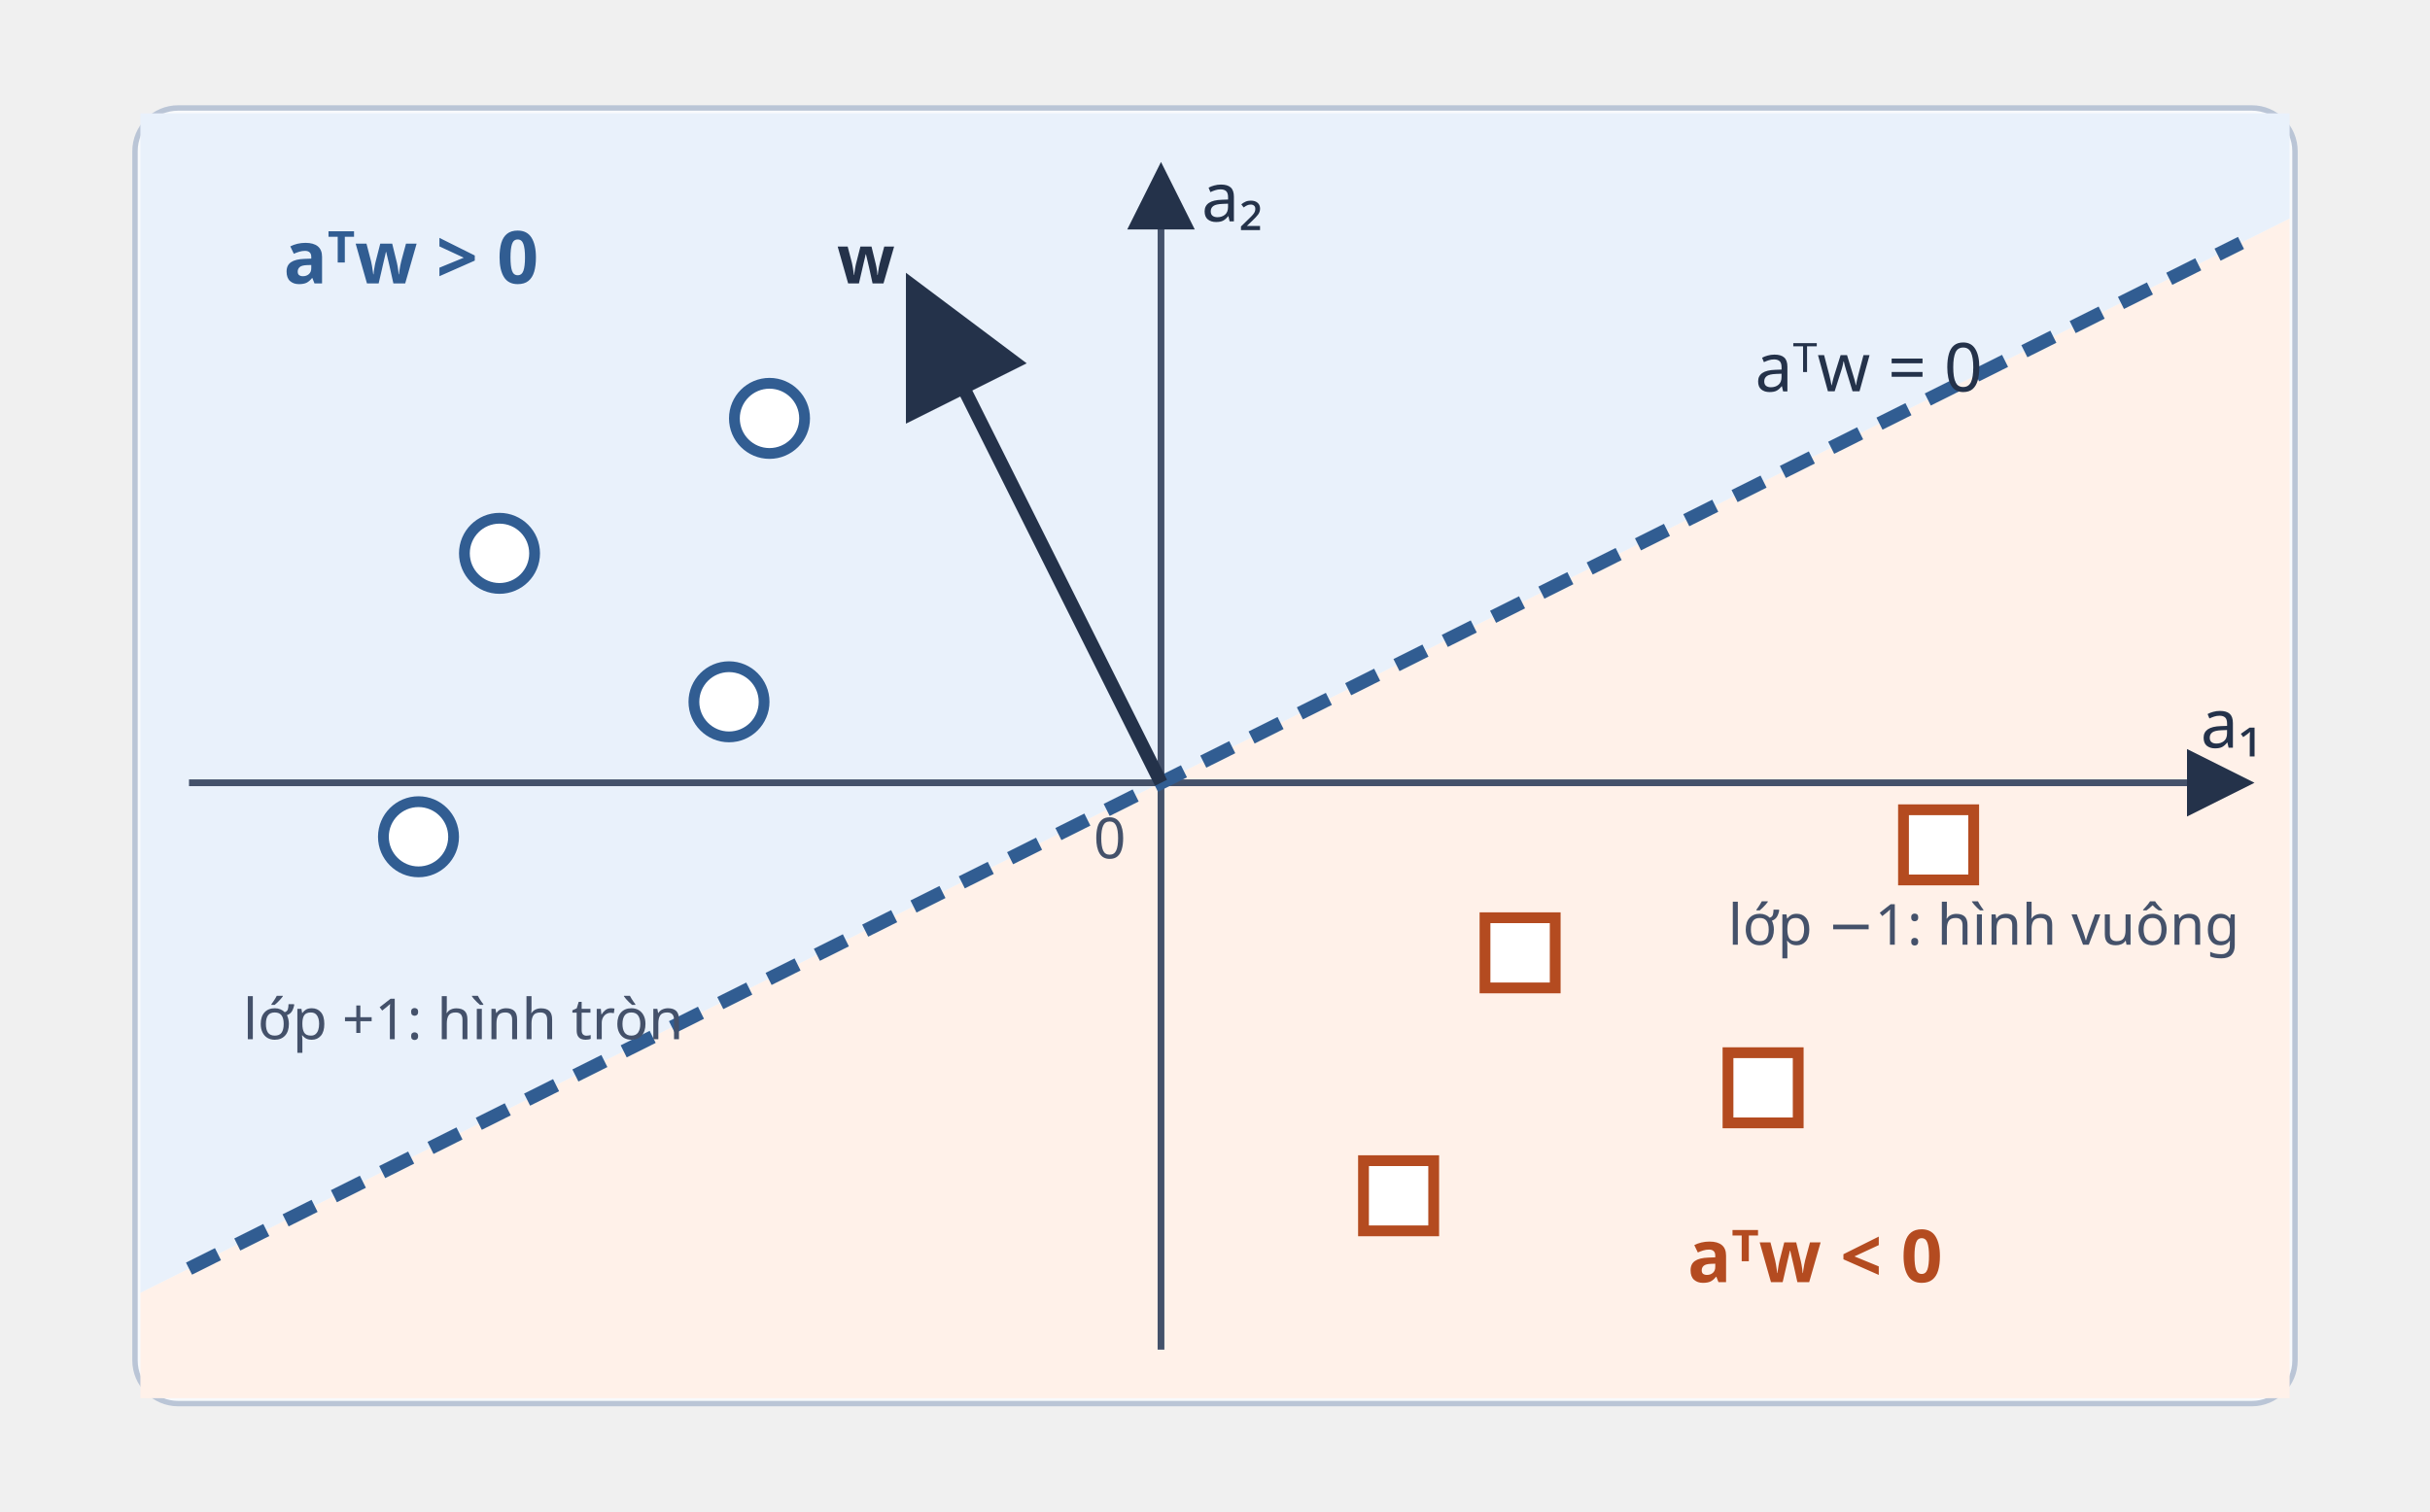
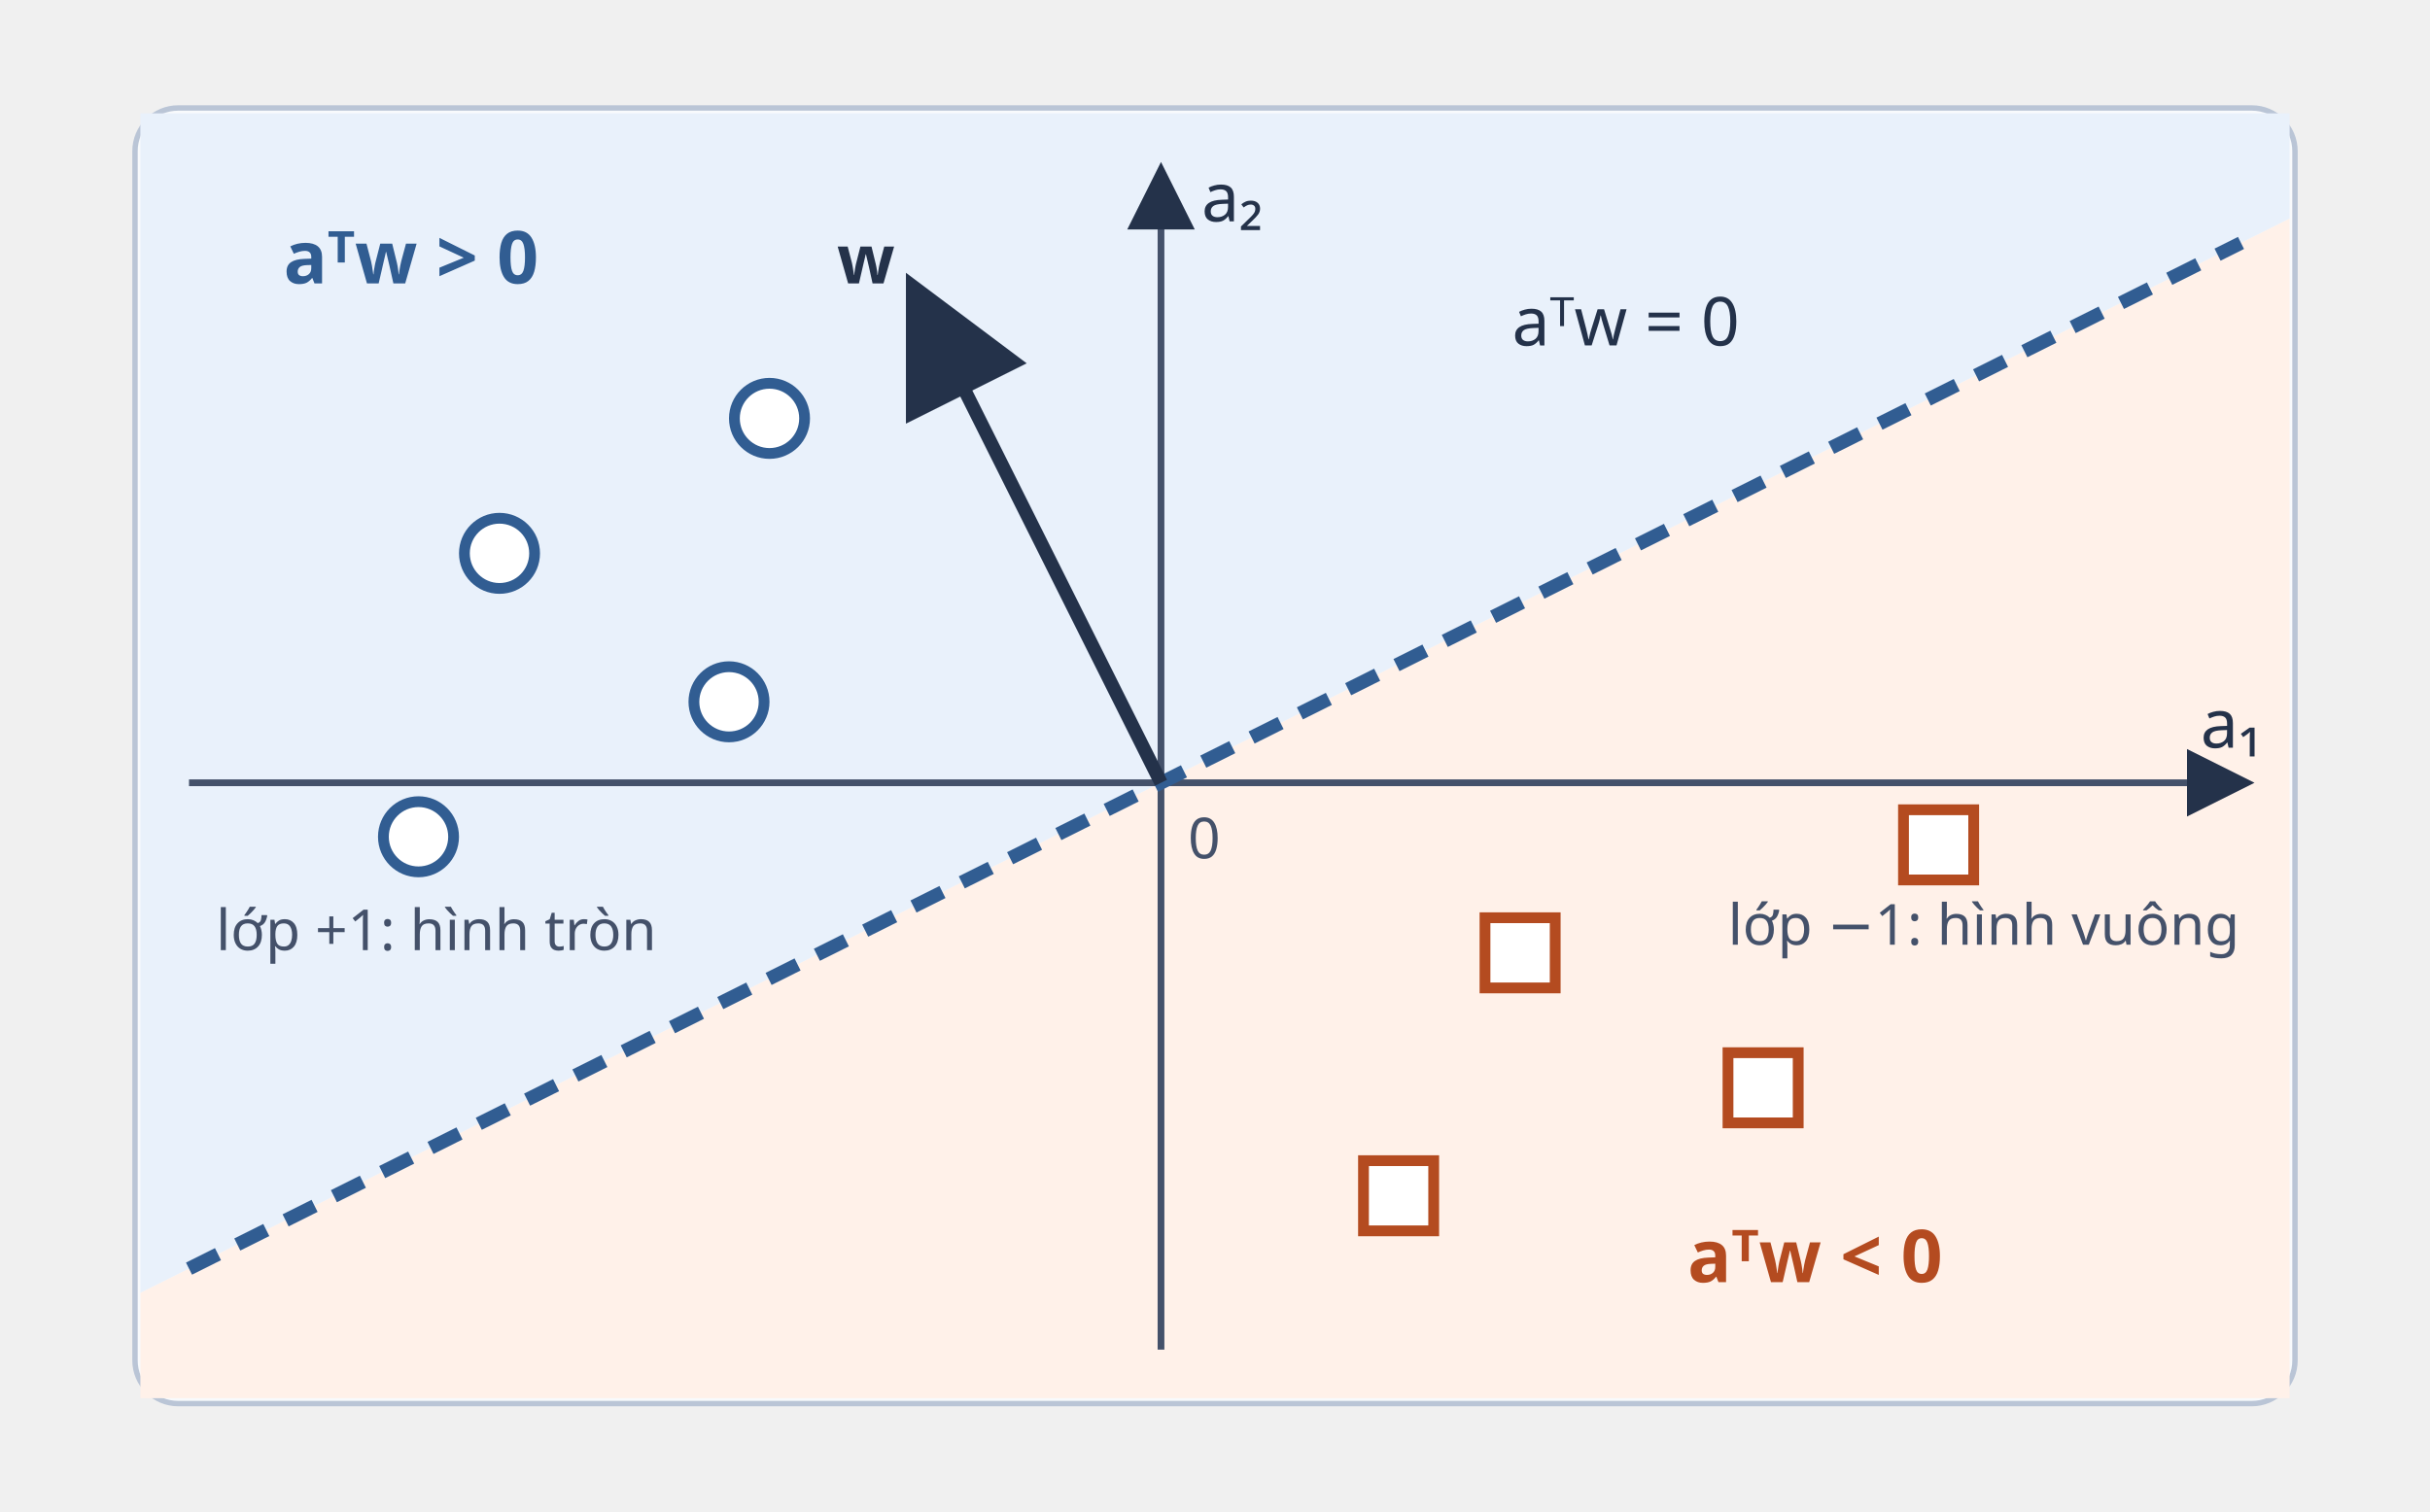
<svg xmlns="http://www.w3.org/2000/svg" viewBox="0 0 900 560" role="img" aria-labelledby="title desc">
  <defs>
    <marker id="arrow" markerWidth="10" markerHeight="10" refX="8" refY="5" orient="auto">
      <path d="M0,0 L10,5 L0,10 Z" fill="#24324a" />
    </marker>
    <style>
      .frame{fill:#f8fafc;stroke:#bac5d6;stroke-width:2}.positive{fill:#e9f1fb}.negative{fill:#fff1e9}.axis{stroke:#44516a;stroke-width:2.5;marker-end:url(#arrow)}.boundary{stroke:#315d92;stroke-width:5;stroke-dasharray:12 8}.normal{stroke:#24324a;stroke-width:5;marker-end:url(#arrow)}.pos-point{fill:#fff;stroke:#315d92;stroke-width:4}.neg-point{fill:#fff;stroke:#b44b20;stroke-width:4}.label{font-family:sans-serif;font-size:25px;fill:#24324a}.region{font-family:sans-serif;font-size:27px;font-weight:700}.small{font-family:sans-serif;font-size:21px;fill:#44516a}
    </style>
  </defs>
  <rect class="frame" x="50" y="40" width="800" height="480" rx="16" />
  <polygon class="positive" points="52,42 848,42 848,81 52,479" />
  <polygon class="negative" points="52,479 848,81 848,518 52,518" />
  <line class="axis" x1="70" y1="290" x2="830" y2="290" />
  <line class="axis" x1="430" y1="500" x2="430" y2="65" />
  <text class="label" x="815" y="277">a₁</text>
  <text class="label" x="445" y="82">a₂</text>
-   <text class="small" x="405" y="318">0</text>
+   <text class="small" x="440" y="318">0</text>
  <line class="boundary" x1="70" y1="470" x2="830" y2="90" />
-   <text class="label" x="650" y="145" fill="#315d92">aᵀw = 0</text>
+   <text class="label" x="560" y="128" fill="#315d92">aᵀw = 0</text>
  <line class="normal" x1="430" y1="290" x2="340" y2="110" />
  <text class="label" x="310" y="105" font-weight="700">w</text>
  <text class="region" x="105" y="105" fill="#315d92">aᵀw &gt; 0</text>
  <text class="region" x="625" y="475" fill="#b44b20">aᵀw &lt; 0</text>
  <circle class="pos-point" cx="185" cy="205" r="13" />
  <circle class="pos-point" cx="285" cy="155" r="13" />
-   <text class="small" x="90" y="385">lớp +1: hình tròn</text>
+   <text class="small" x="80" y="352">lớp +1: hình tròn</text>
  <circle class="pos-point" cx="155" cy="310" r="13" />
  <circle class="pos-point" cx="270" cy="260" r="13" />
  <rect class="neg-point" x="550" y="340" width="26" height="26" />
  <rect class="neg-point" x="640" y="390" width="26" height="26" />
  <rect class="neg-point" x="505" y="430" width="26" height="26" />
  <rect class="neg-point" x="705" y="300" width="26" height="26" />
  <text class="small" x="640" y="350">lớp −1: hình vuông</text>
</svg>
